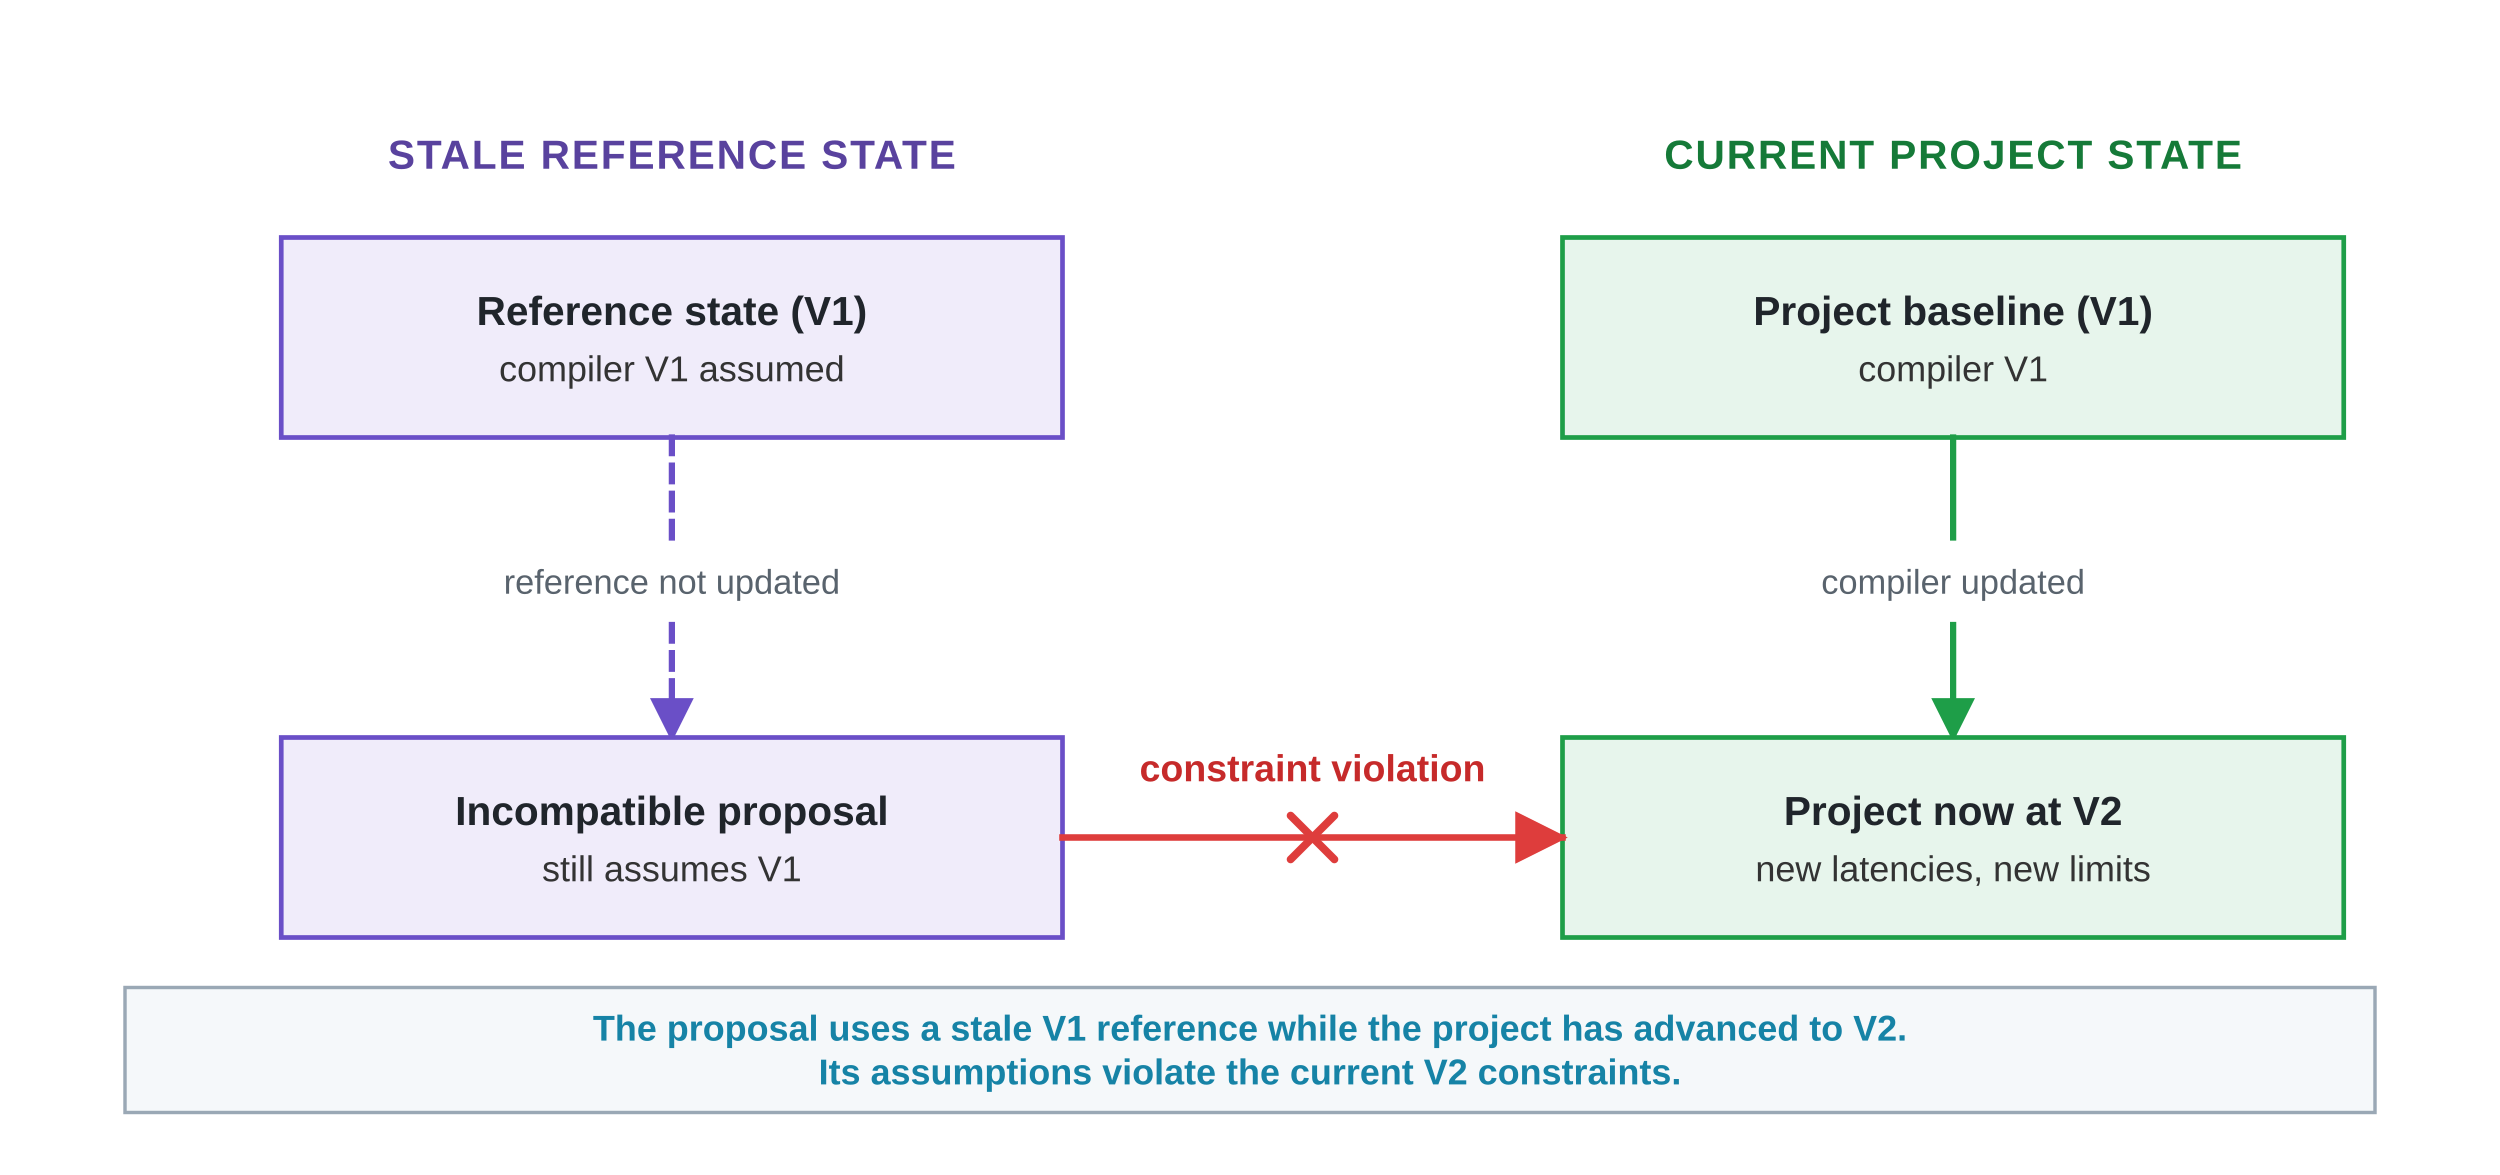
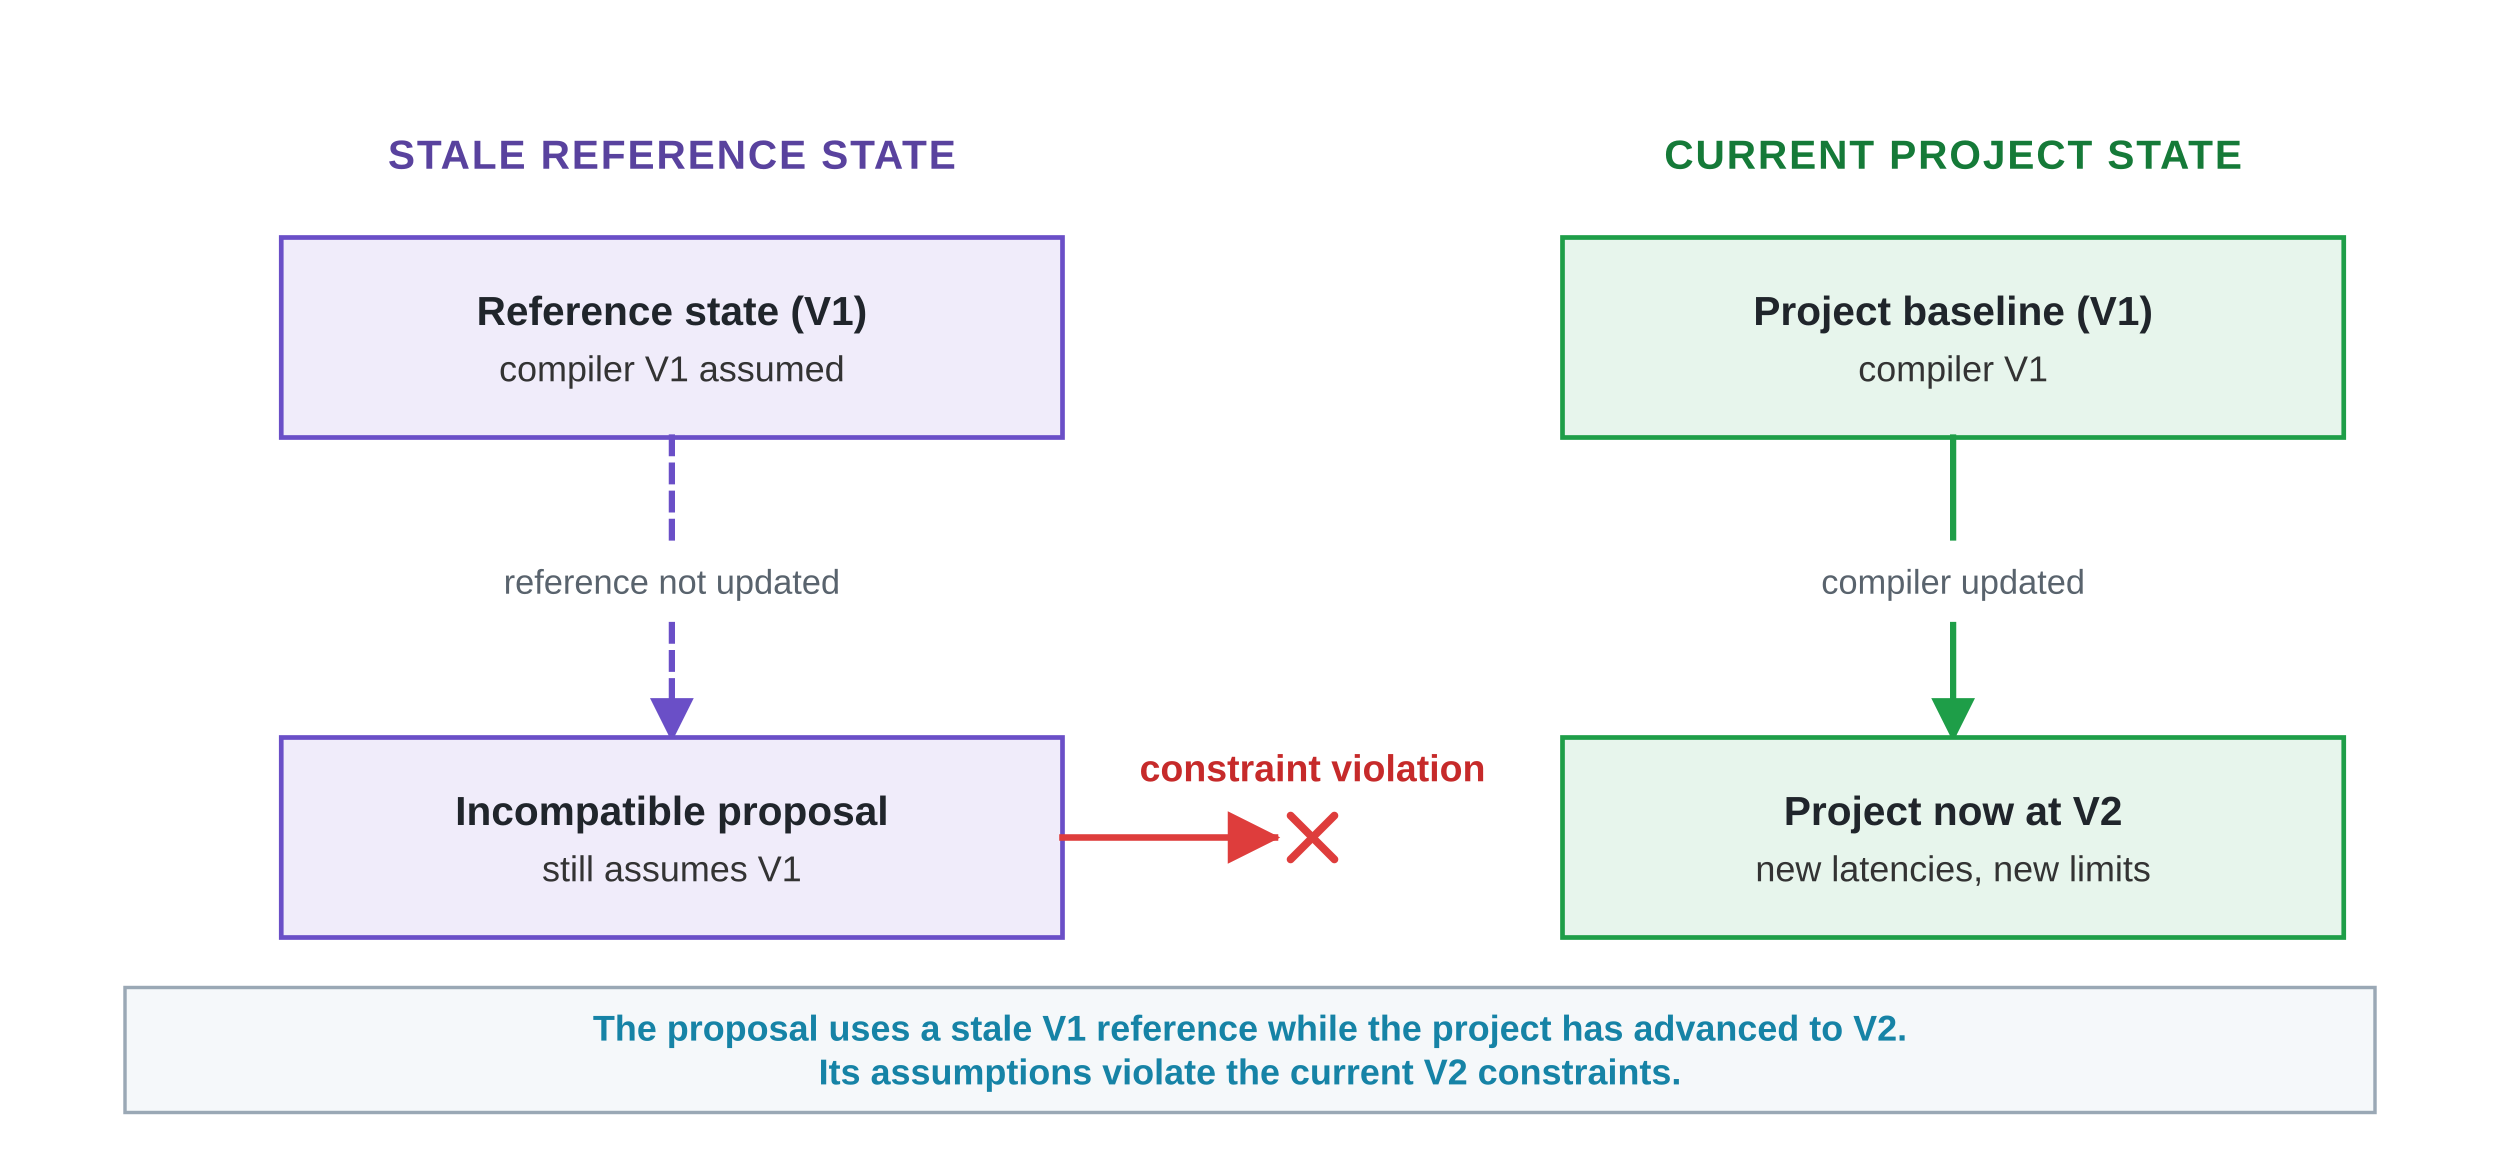
<svg xmlns="http://www.w3.org/2000/svg" viewBox="0 0 800 376" role="img" aria-labelledby="sb-title sb-desc">
  <defs>
    <marker id="arrow-green" viewBox="0 0 10 10" refX="9" refY="5" markerWidth="7" markerHeight="7" orient="auto">
      <path d="M 0 0 L 10 5 L 0 10 z" fill="#1E9E48" />
    </marker>
    <marker id="arrow-violet" viewBox="0 0 10 10" refX="9" refY="5" markerWidth="7" markerHeight="7" orient="auto">
      <path d="M 0 0 L 10 5 L 0 10 z" fill="#6A4FC7" />
    </marker>
    <marker id="arrow-red" viewBox="0 0 10 10" refX="9" refY="5" markerWidth="8" markerHeight="8" orient="auto">
      <path d="M 0 0 L 10 5 L 0 10 z" fill="#DE3D3C" />
    </marker>
    <style>
      .font { font-family: Arial, Helvetica, sans-serif; }
      .eyebrow-ai { font-size: 13px; font-weight: 700; fill: #59429E; letter-spacing: 0.6px; }
      .eyebrow-proj { font-size: 13px; font-weight: 700; fill: #157A38; letter-spacing: 0.6px; }
      .box-title { font-size: 13px; font-weight: 700; fill: #20252B; }
      .box-sub { font-size: 11.5px; fill: #333333; }
      .trans { font-size: 11px; fill: #59636D; }
      .violation { font-size: 12px; font-weight: 700; fill: #C62A2A; }
      .note { font-size: 11.5px; font-weight: 700; fill: #1683A6; }
      .ai-box { fill: #F0ECFA; stroke: #6A4FC7; stroke-width: 1.5; }
      .proj-box { fill: #E7F5EC; stroke: #1E9E48; stroke-width: 1.5; }
      .bar { fill: #F5F8FA; stroke: #9AA8B5; stroke-width: 1.1; }
      .flow-green { fill: none; stroke: #1E9E48; stroke-width: 2; stroke-linecap: square; }
      .flow-violet { fill: none; stroke: #6A4FC7; stroke-width: 2; stroke-linecap: square; stroke-dasharray: 5 4; }
      .flow-red { fill: none; stroke: #DE3D3C; stroke-width: 2.1; stroke-linecap: square; }
      .cross { stroke: #DE3D3C; stroke-width: 2.5; stroke-linecap: round; }
    </style>
  </defs>
  <rect width="800" height="376" fill="#FFFFFF" />
  <g class="font">
    <text class="eyebrow-ai" x="215" y="54" text-anchor="middle">STALE REFERENCE STATE</text>
    <text class="eyebrow-proj" x="625" y="54" text-anchor="middle">CURRENT PROJECT STATE</text>
    <rect class="ai-box" x="90" y="76" width="250" height="64" />
    <text class="box-title" x="215" y="104" text-anchor="middle">Reference state (V1)</text>
    <text class="box-sub" x="215" y="122" text-anchor="middle">compiler V1 assumed</text>
    <rect class="proj-box" x="500" y="76" width="250" height="64" />
    <text class="box-title" x="625" y="104" text-anchor="middle">Project baseline (V1)</text>
    <text class="box-sub" x="625" y="122" text-anchor="middle">compiler V1</text>
    <path class="flow-violet" d="M 215 140 L 215 172" />
    <text class="trans" x="215" y="190" text-anchor="middle">reference not updated</text>
    <path class="flow-violet" d="M 215 200 L 215 236" marker-end="url(#arrow-violet)" />
    <path class="flow-green" d="M 625 140 L 625 172" />
    <text class="trans" x="625" y="190" text-anchor="middle">compiler updated</text>
    <path class="flow-green" d="M 625 200 L 625 236" marker-end="url(#arrow-green)" />
    <rect class="ai-box" x="90" y="236" width="250" height="64" />
    <text class="box-title" x="215" y="264" text-anchor="middle">Incompatible proposal</text>
    <text class="box-sub" x="215" y="282" text-anchor="middle">still assumes V1</text>
    <rect class="proj-box" x="500" y="236" width="250" height="64" />
    <text class="box-title" x="625" y="264" text-anchor="middle">Project now at V2</text>
    <text class="box-sub" x="625" y="282" text-anchor="middle">new latencies, new limits</text>
    <text class="violation" x="420" y="250" text-anchor="middle">constraint violation</text>
-     <path class="flow-red" d="M 340 268 L 500 268" marker-end="url(#arrow-red)" />
+     <path class="flow-red" d="M 340 268 L 408 268" marker-end="url(#arrow-red)" />
    <line class="cross" x1="413" y1="261" x2="427" y2="275" />
    <line class="cross" x1="427" y1="261" x2="413" y2="275" />
    <rect class="bar" x="40" y="316" width="720" height="40" />
    <text class="note" x="400" y="333" text-anchor="middle">The proposal uses a stale V1 reference while the project has advanced to V2.</text>
    <text class="note" x="400" y="347" text-anchor="middle">Its assumptions violate the current V2 constraints.</text>
  </g>
</svg>
